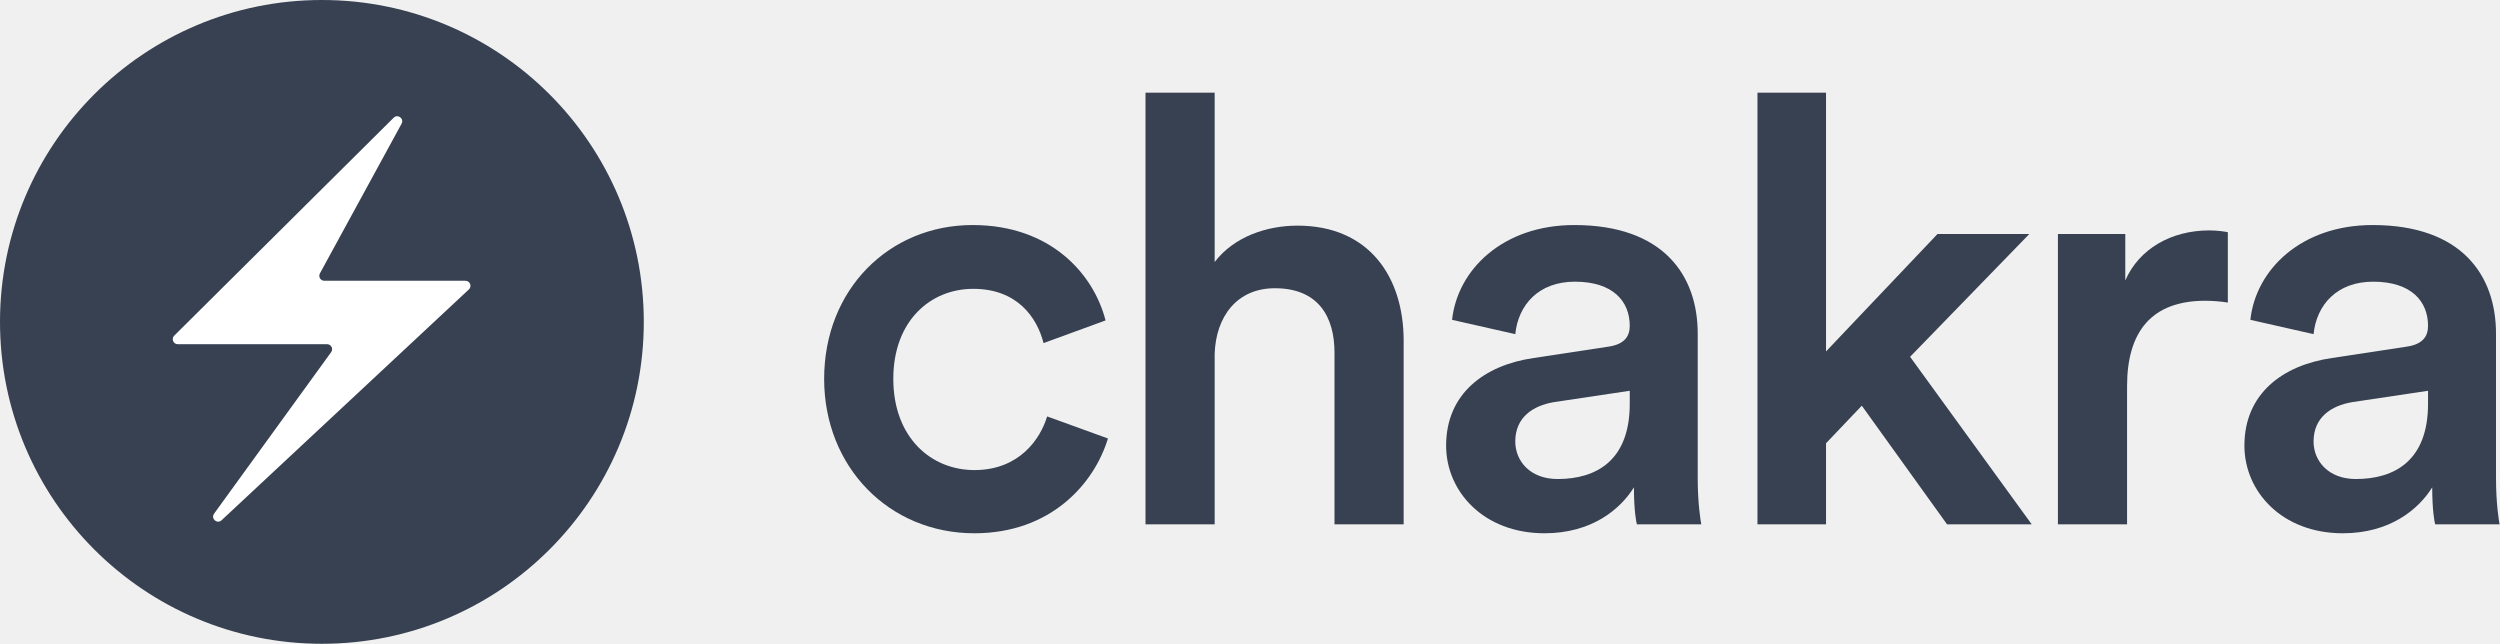
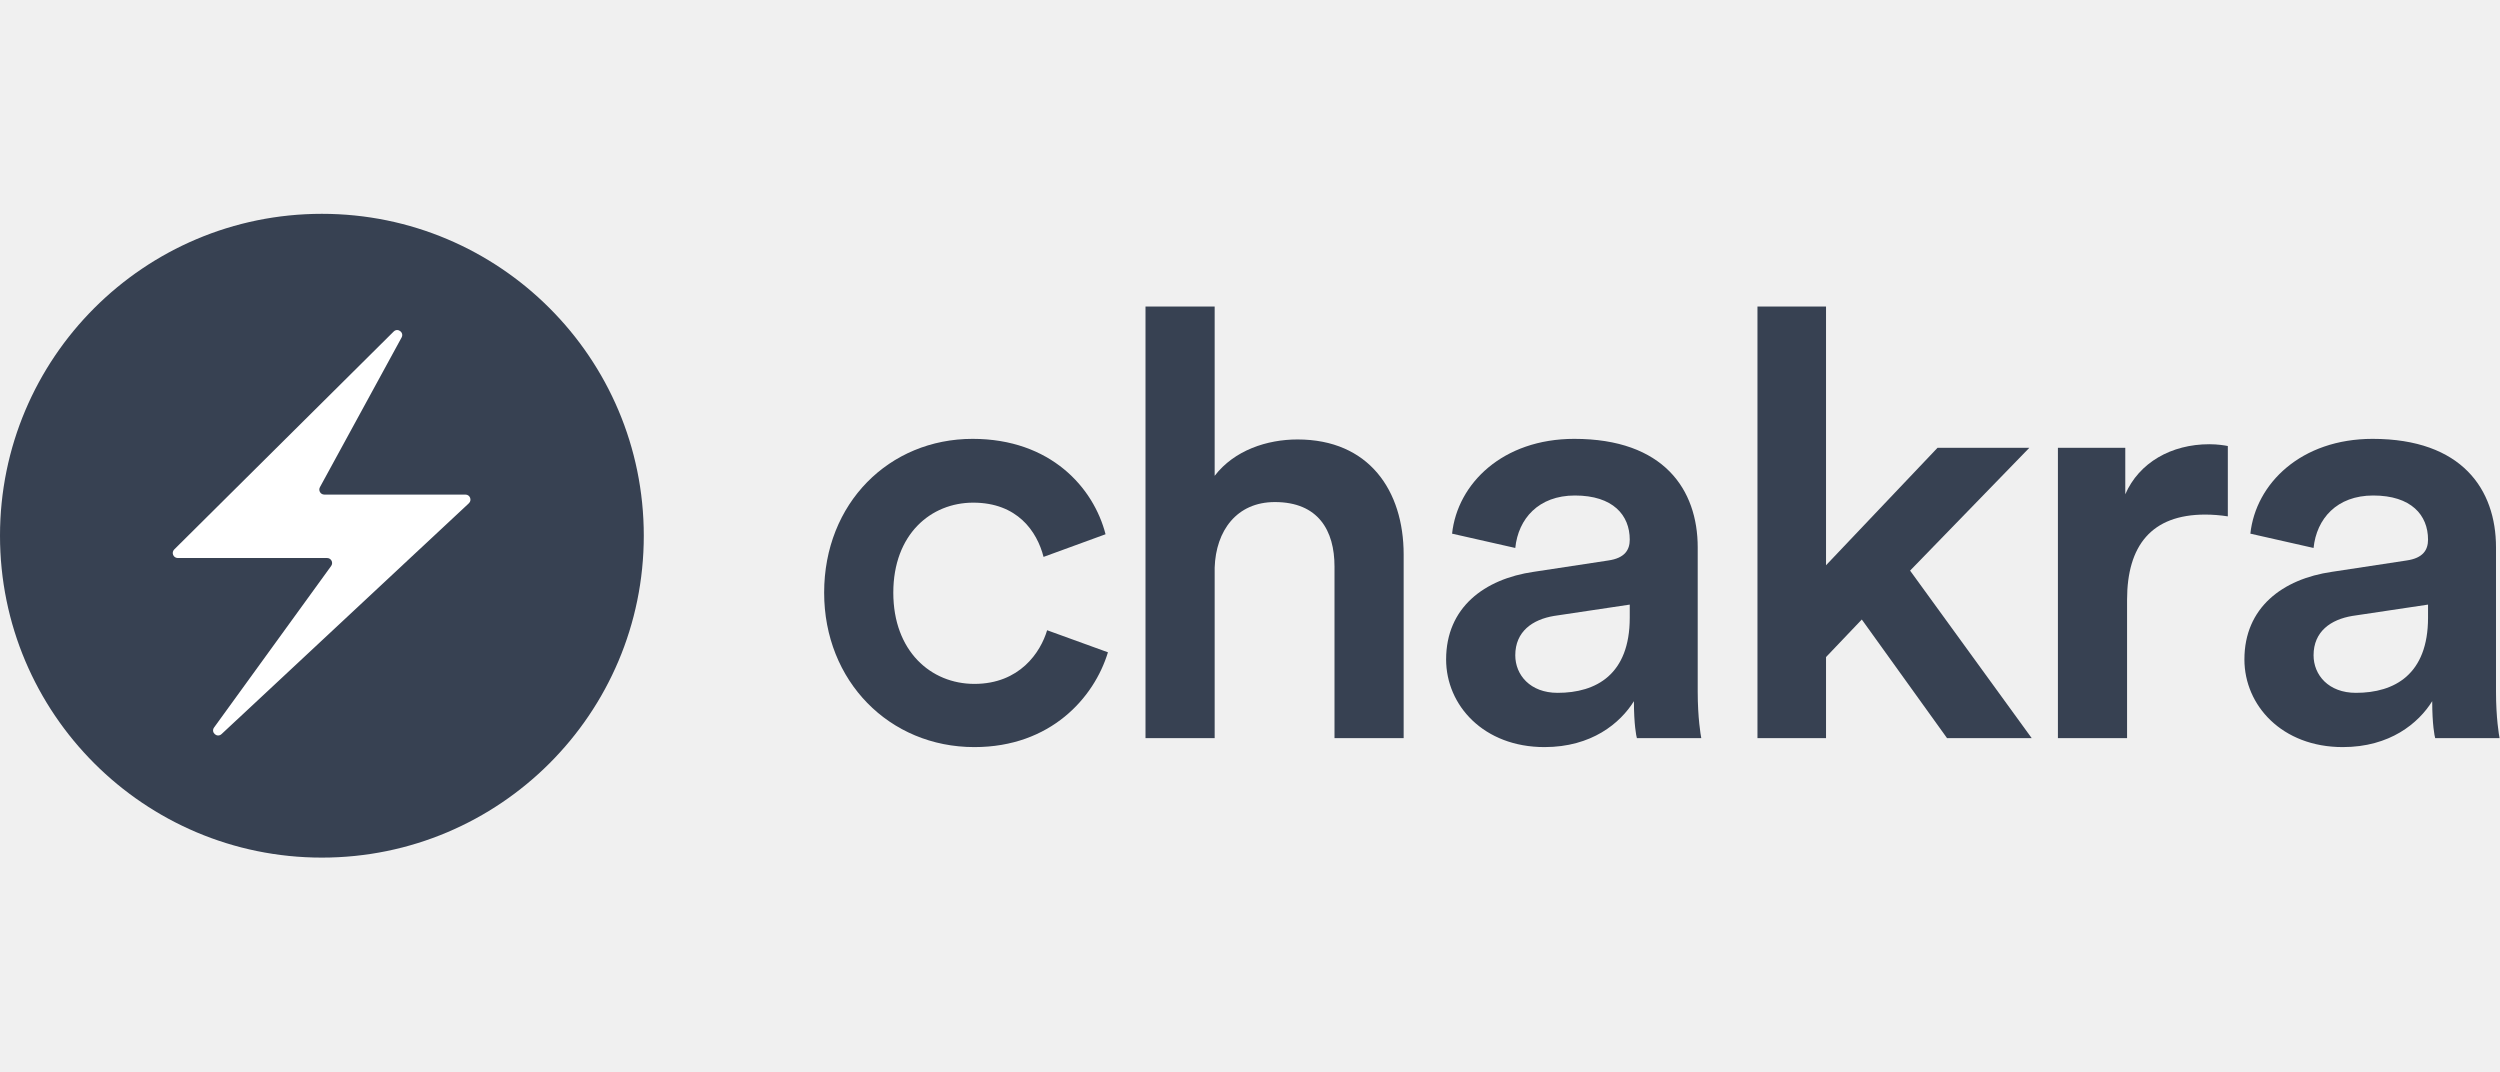
- <svg xmlns="http://www.w3.org/2000/svg" width="998" height="257" viewBox="0 0 998 257" fill="none">
+ <svg xmlns="http://www.w3.org/2000/svg" width="70" height="30" viewBox="0 0 998 257" fill="none">
  <g clip-path="url(#clip0)">
    <path d="M388.5 115.302C406.112 115.302 413.966 126.726 416.584 136.96L441.336 127.916C436.576 109.352 419.44 89.836 388.262 89.836C354.942 89.836 329 115.54 329 151.24C329 186.464 354.942 212.882 388.976 212.882C419.44 212.882 436.814 193.128 442.288 175.04L418.012 166.234C415.394 175.04 407.064 187.654 388.976 187.654C371.602 187.654 356.608 174.564 356.608 151.24C356.608 127.916 371.602 115.302 388.5 115.302Z" fill="#374152" />
    <path d="M484.894 141.244C485.37 126.488 493.7 115.064 508.932 115.064C526.306 115.064 532.732 126.488 532.732 140.768V209.312H560.34V136.008C560.34 110.542 546.536 90.074 517.976 90.074C505.838 90.074 492.748 94.358 484.894 104.592V37H457.286V209.312H484.894V141.244Z" fill="#374152" />
    <path d="M577.29 177.896C577.29 196.222 592.284 212.882 616.56 212.882C635.362 212.882 646.786 203.362 652.26 194.556C652.26 203.838 653.212 208.598 653.45 209.312H679.154C678.916 208.122 677.726 201.22 677.726 190.748V133.152C677.726 110.066 664.16 89.836 628.46 89.836C599.9 89.836 581.812 107.686 579.67 127.678L604.898 133.39C606.088 121.728 614.18 112.446 628.698 112.446C643.93 112.446 650.594 120.3 650.594 130.058C650.594 134.104 648.69 137.436 642.026 138.388L612.276 142.91C592.522 145.766 577.29 157.19 577.29 177.896ZM621.796 191.224C610.848 191.224 604.898 184.084 604.898 176.23C604.898 166.71 611.8 161.95 620.368 160.522L650.594 156V161.236C650.594 183.846 637.266 191.224 621.796 191.224Z" fill="#374152" />
    <path d="M810.108 93.406H773.456L728.95 140.292V37H701.58V209.312H728.95V176.944L743.23 161.95L777.264 209.312H811.06L762.508 142.434L810.108 93.406Z" fill="#374152" />
    <path d="M889.349 92.692C888.159 92.454 885.303 91.978 881.971 91.978C866.739 91.978 853.887 99.356 848.413 111.97V93.406H821.519V209.312H849.127V154.096C849.127 132.438 858.885 120.062 880.305 120.062C883.161 120.062 886.255 120.3 889.349 120.776V92.692Z" fill="#374152" />
    <path d="M895.968 177.896C895.968 196.222 910.962 212.882 935.238 212.882C954.04 212.882 965.464 203.362 970.938 194.556C970.938 203.838 971.89 208.598 972.128 209.312H997.832C997.594 208.122 996.404 201.22 996.404 190.748V133.152C996.404 110.066 982.838 89.836 947.138 89.836C918.578 89.836 900.49 107.686 898.348 127.678L923.576 133.39C924.766 121.728 932.858 112.446 947.376 112.446C962.608 112.446 969.272 120.3 969.272 130.058C969.272 134.104 967.368 137.436 960.704 138.388L930.954 142.91C911.2 145.766 895.968 157.19 895.968 177.896ZM940.474 191.224C929.526 191.224 923.576 184.084 923.576 176.23C923.576 166.71 930.478 161.95 939.046 160.522L969.272 156V161.236C969.272 183.846 955.944 191.224 940.474 191.224Z" fill="#374152" />
    <rect width="257" height="257" rx="128.5" fill="#374152" />
    <path d="M69.558 133.985L157.15 46.996C158.787 45.371 161.42 47.348 160.315 49.373L127.714 109.125C126.987 110.457 127.951 112.082 129.47 112.082H185.809C187.624 112.082 188.501 114.306 187.174 115.545L88.446 207.687C86.675 209.339 84.04 207.011 85.462 205.051L132.197 140.578C133.156 139.256 132.211 137.404 130.578 137.404H70.968C69.183 137.404 68.292 135.243 69.558 133.985Z" fill="white" />
  </g>
  <defs>
    <clipPath id="clip0">
      <rect width="997.832" height="257" fill="white" />
    </clipPath>
  </defs>
</svg>
